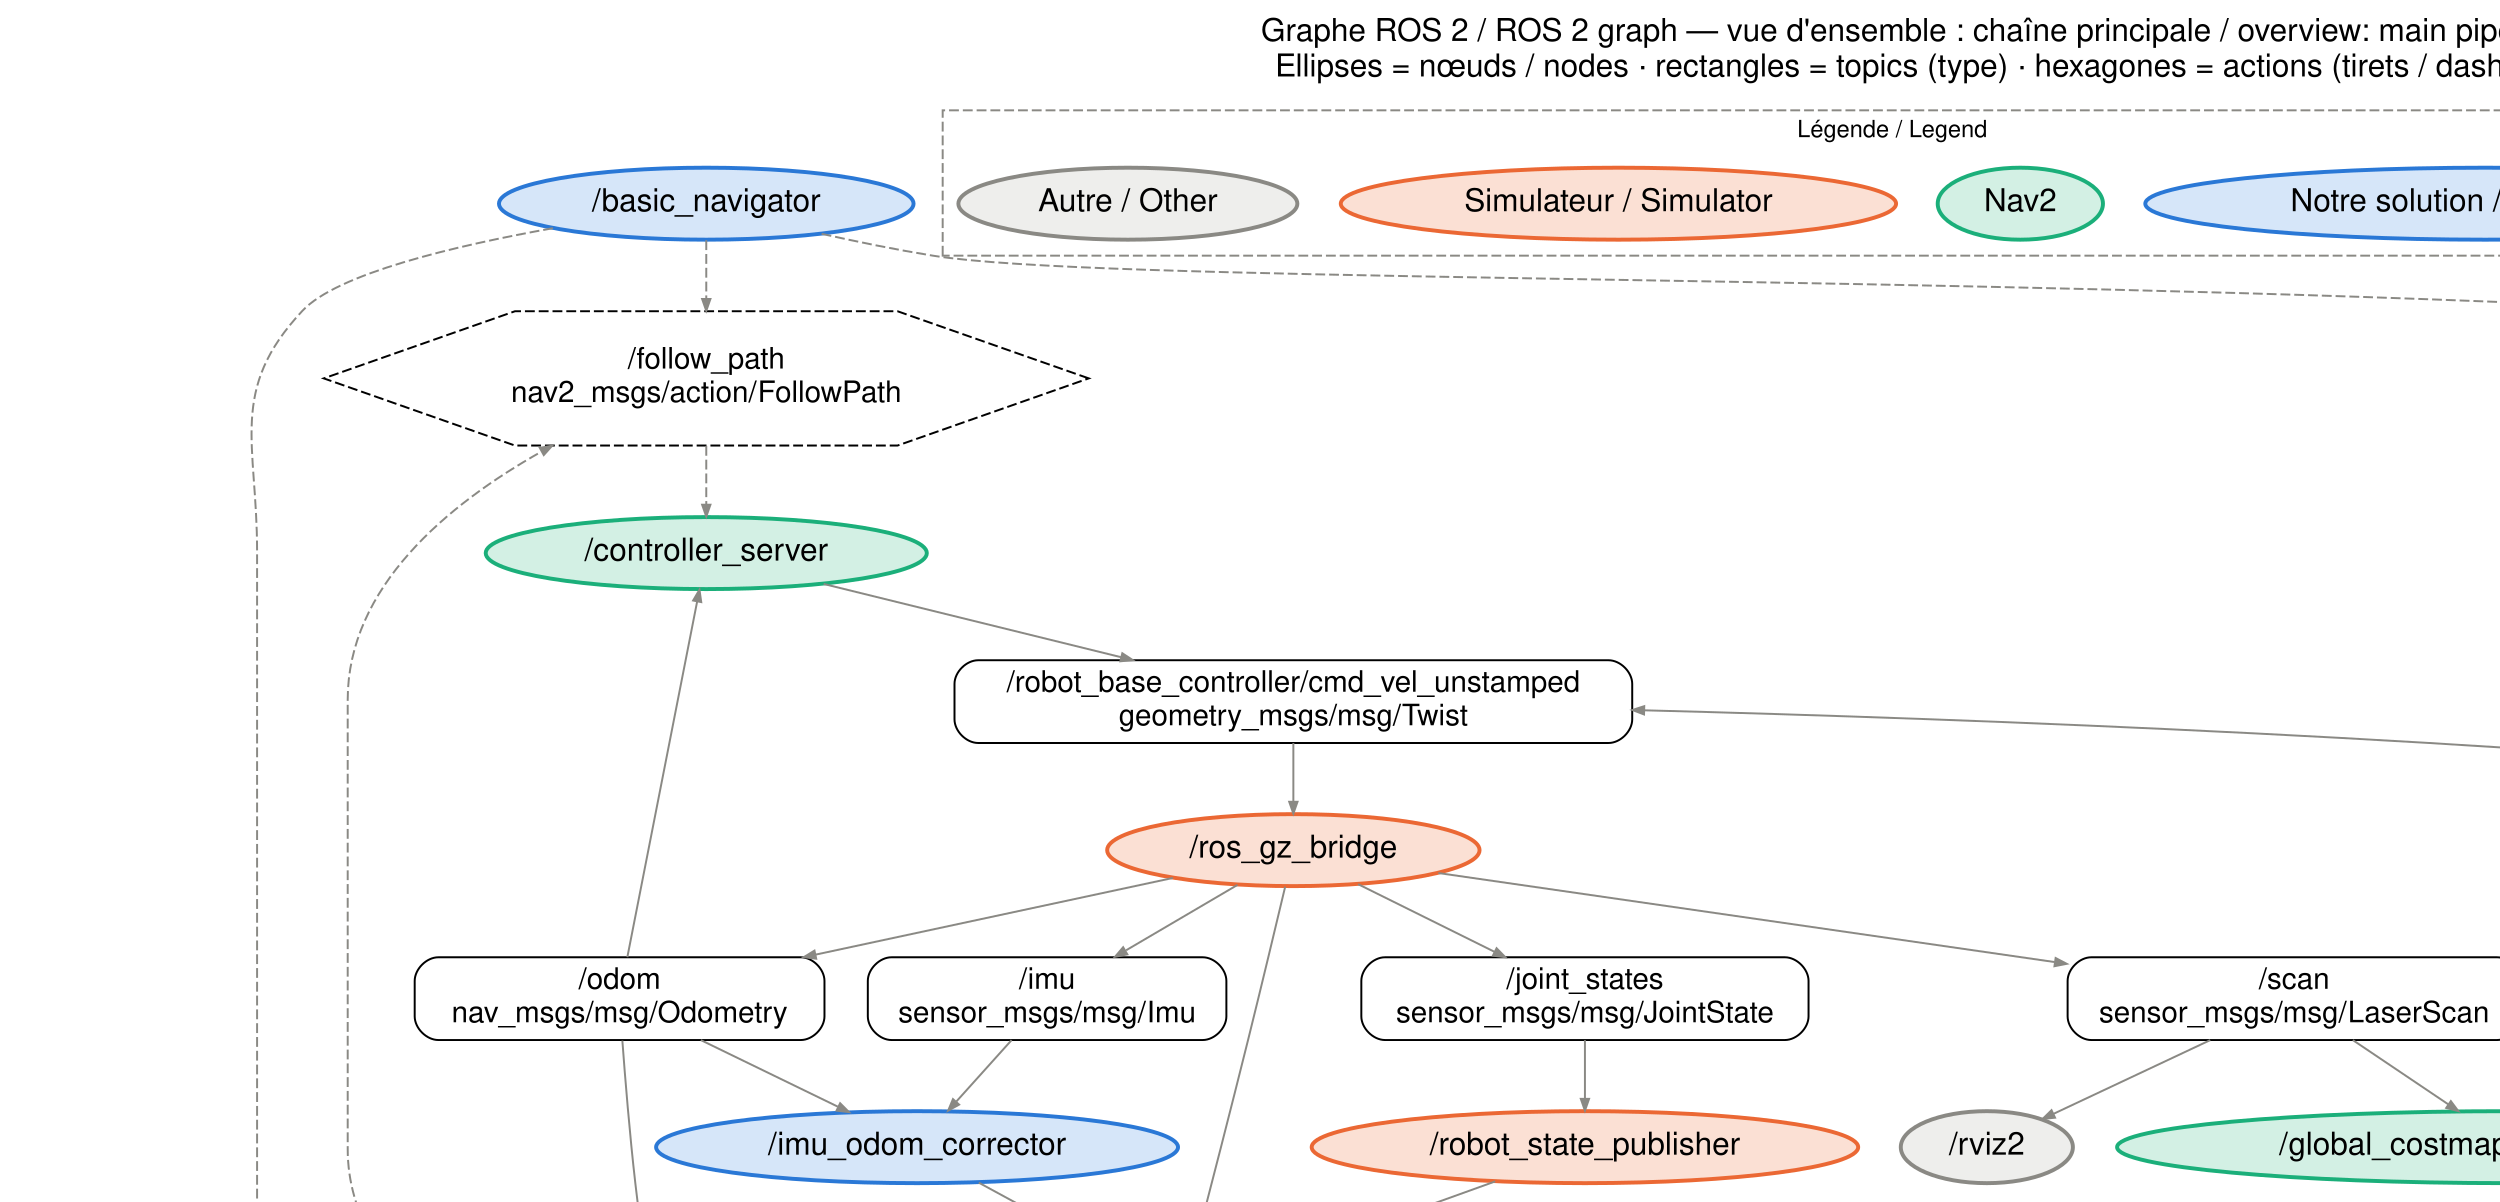
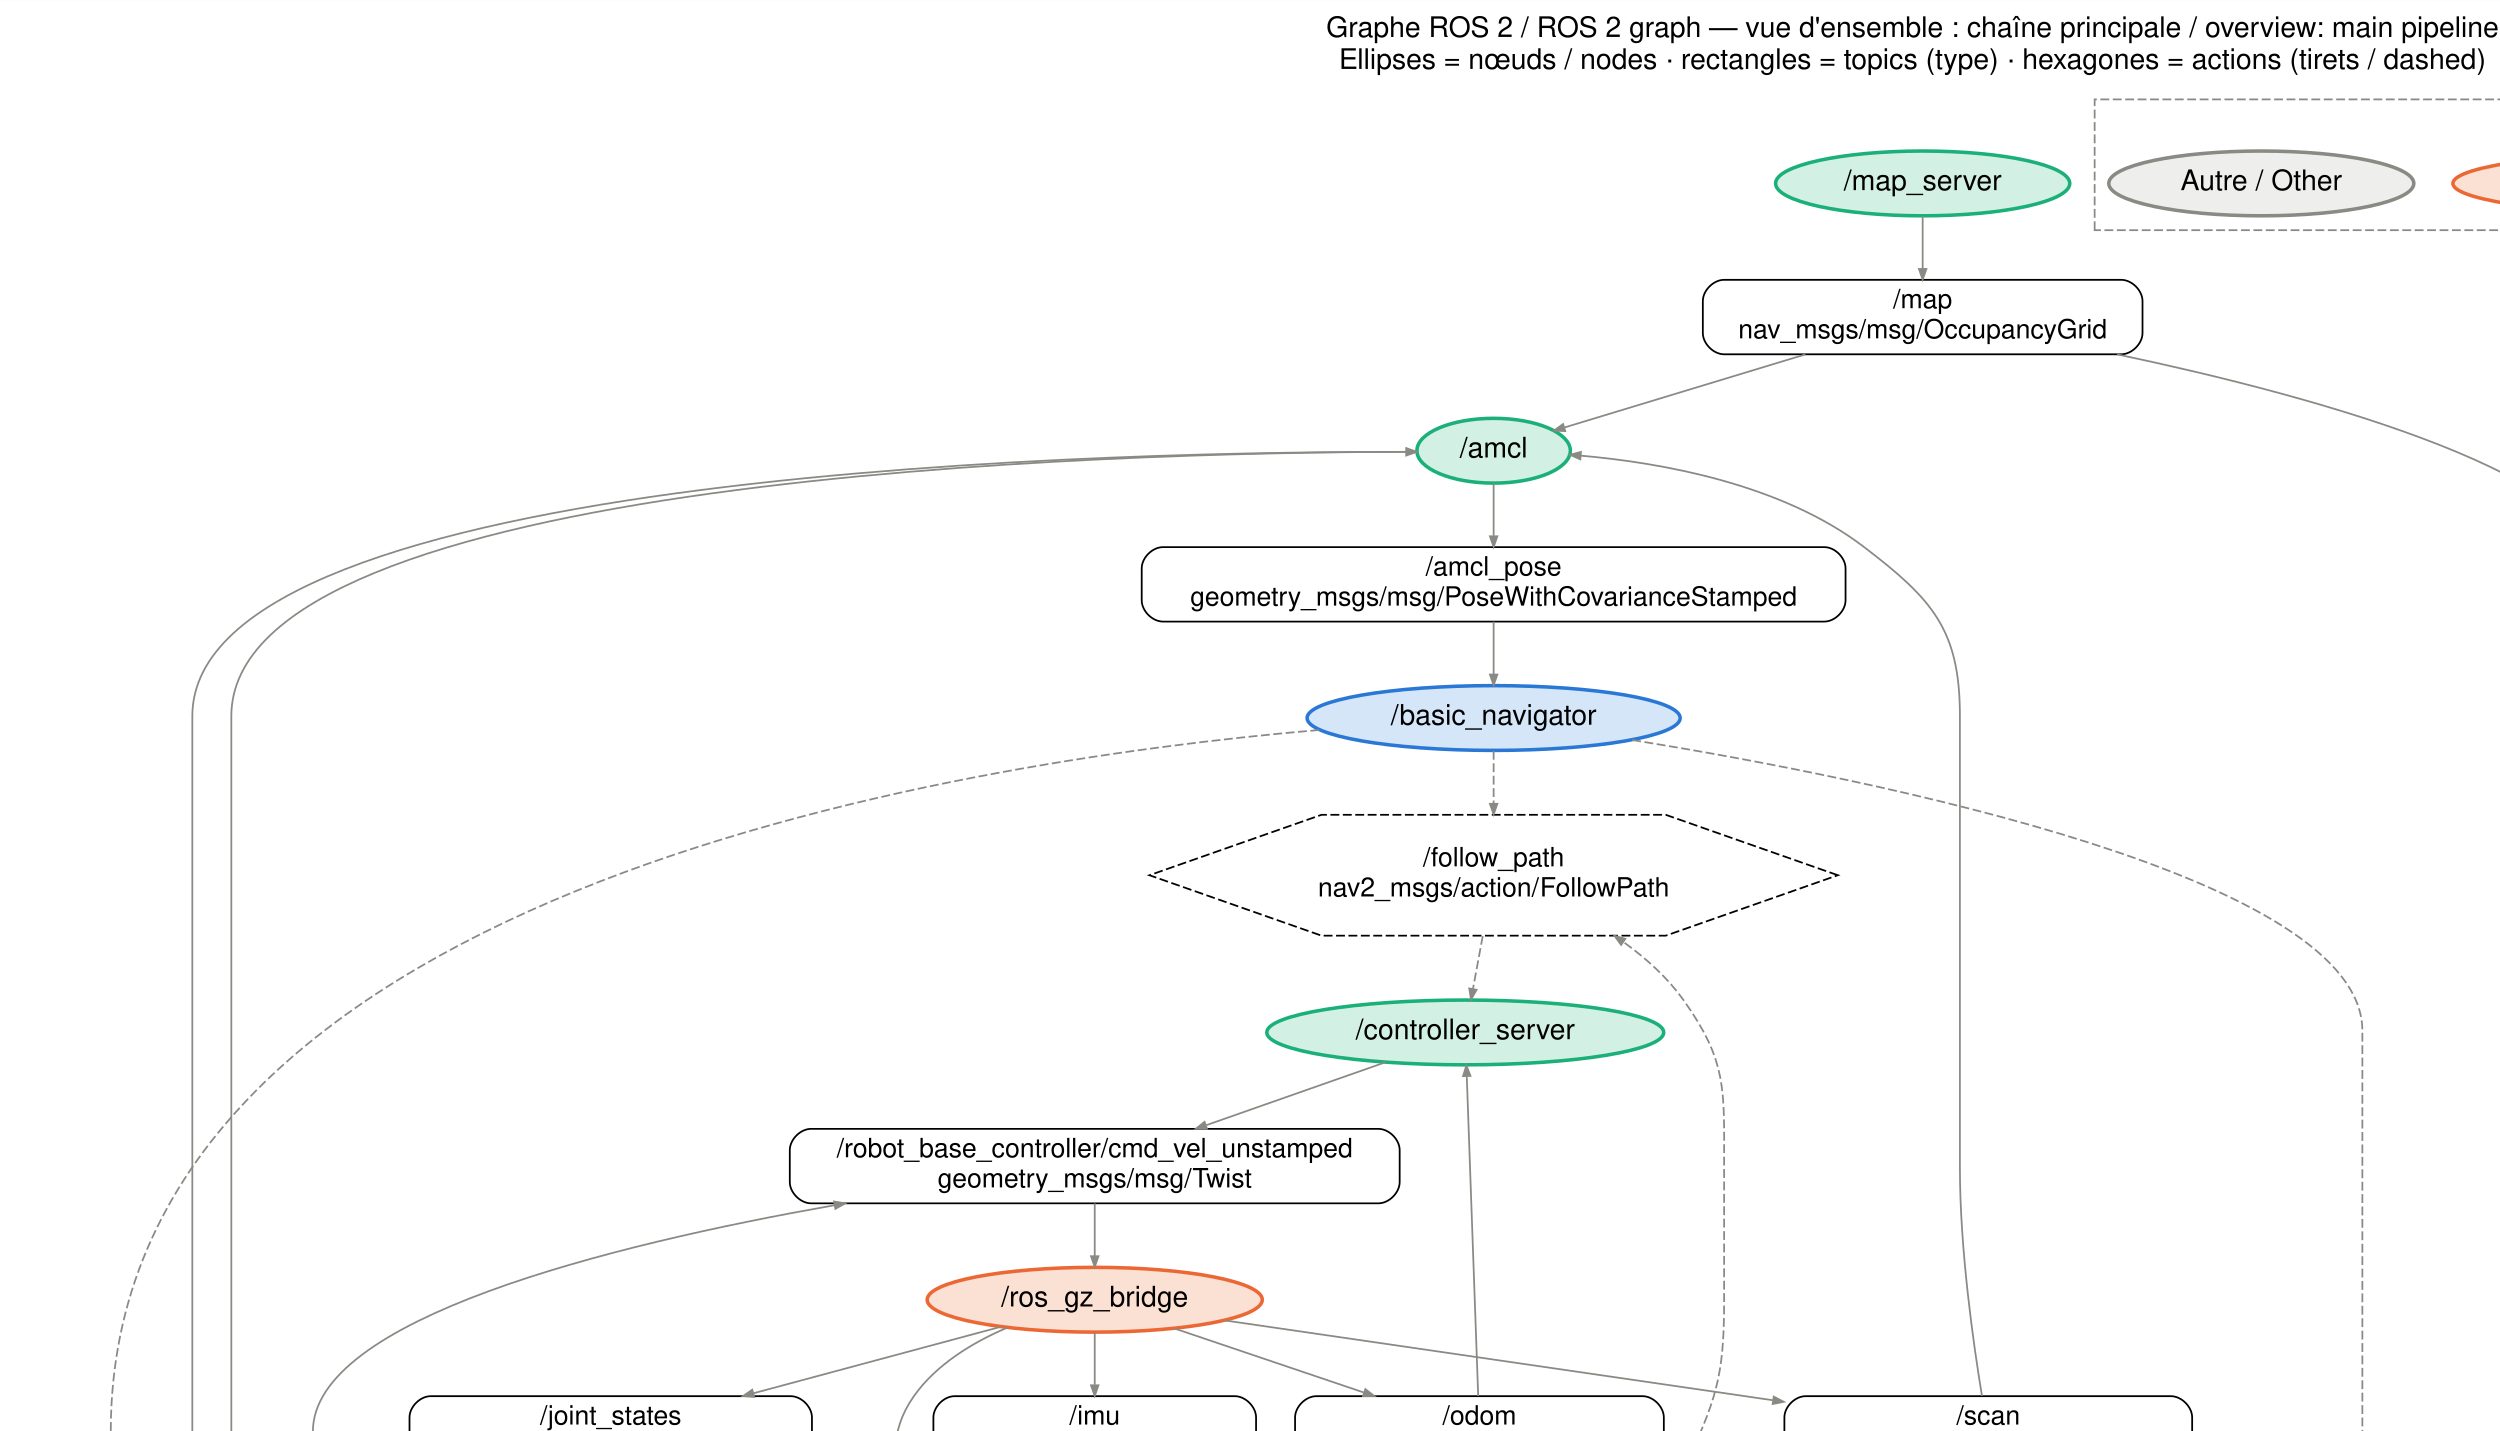
- <svg xmlns="http://www.w3.org/2000/svg" width="2966pt" height="1425pt" viewBox="0.00 0.00 1941.48 932.79">
-   <g id="graph0" class="graph" transform="scale(1.53 1.53) rotate(0) translate(4 928.79)">
-     <polygon fill="white" stroke="transparent" points="-4,4 -4,-928.79 1937.48,-928.79 1937.48,4 -4,4" />
-     <text text-anchor="middle" x="966.74" y="-907.99" font-family="Helvetica,sans-Serif" font-size="16.00">Graphe ROS 2 / ROS 2 graph — vue d'ensemble : chaîne principale / overview: main pipeline</text>
-     <text text-anchor="middle" x="966.74" y="-889.99" font-family="Helvetica,sans-Serif" font-size="16.00">Ellipses = nœuds / nodes · rectangles = topics (type) · hexagones = actions (tirets / dashed)</text>
+ <svg xmlns="http://www.w3.org/2000/svg" width="3296pt" height="1886pt" viewBox="0.00 0.00 2157.48 1234.33">
+   <g id="graph0" class="graph" transform="scale(1.53 1.53) rotate(0) translate(4 1230.33)">
+     <polygon fill="white" stroke="transparent" points="-4,4 -4,-1230.33 2153.48,-1230.33 2153.48,4 -4,4" />
+     <text text-anchor="middle" x="1074.74" y="-1209.53" font-family="Helvetica,sans-Serif" font-size="16.00">Graphe ROS 2 / ROS 2 graph — vue d'ensemble : chaîne principale / overview: main pipeline</text>
+     <text text-anchor="middle" x="1074.74" y="-1191.53" font-family="Helvetica,sans-Serif" font-size="16.00">Ellipses = nœuds / nodes · rectangles = topics (type) · hexagones = actions (tirets / dashed)</text>
    <g id="clust1" class="cluster">
-       <polygon fill="none" stroke="#8a8984" stroke-dasharray="5,2" points="474.48,-799.02 474.48,-872.79 1438.48,-872.79 1438.48,-799.02 474.48,-799.02" />
-       <text text-anchor="middle" x="956.48" y="-859.19" font-family="Helvetica,sans-Serif" font-size="12.00">Légende / Legend</text>
+       <polygon fill="none" stroke="#8a8984" stroke-dasharray="5,2" points="1177.48,-1100.56 1177.48,-1174.33 2141.48,-1174.33 2141.48,-1100.56 1177.48,-1100.56" />
+       <text text-anchor="middle" x="1659.48" y="-1160.73" font-family="Helvetica,sans-Serif" font-size="12.00">Légende / Legend</text>
    </g>
    <g id="node1" class="node">
-       <ellipse fill="#d6e6f9" stroke="#2a78d6" stroke-width="2" cx="354.48" cy="-825.4" rx="105.22" ry="18.27" />
-       <text text-anchor="middle" x="354.48" y="-821.6" font-family="Helvetica,sans-Serif" font-size="16.00">/basic_navigator</text>
-     </g>
-     <g id="node19" class="node">
+       <ellipse fill="#d3f0e4" stroke="#1baf7a" stroke-width="2" cx="838.48" cy="-976.17" rx="43.27" ry="18.27" />
+       <text text-anchor="middle" x="838.48" y="-972.37" font-family="Helvetica,sans-Serif" font-size="16.00">/amcl</text>
+     </g>
+     <g id="node14" class="node">
+       <path fill="none" stroke="black" d="M1024.98,-921.79C1024.98,-921.79 651.98,-921.79 651.98,-921.79 645.98,-921.79 639.98,-915.79 639.98,-909.79 639.98,-909.79 639.98,-891.79 639.98,-891.79 639.98,-885.79 645.98,-879.79 651.98,-879.79 651.98,-879.79 1024.98,-879.79 1024.98,-879.79 1030.98,-879.79 1036.98,-885.79 1036.98,-891.79 1036.98,-891.79 1036.98,-909.79 1036.98,-909.79 1036.98,-915.79 1030.98,-921.79 1024.98,-921.79" />
+       <text text-anchor="middle" x="838.48" y="-905.79" font-family="Helvetica,sans-Serif" font-size="15.00">/amcl_pose</text>
+       <text text-anchor="middle" x="838.48" y="-888.79" font-family="Helvetica,sans-Serif" font-size="15.00">geometry_msgs/msg/PoseWithCovarianceStamped</text>
+     </g>
+     <g id="edge1" class="edge">
+       <path fill="none" stroke="#8a8984" d="M838.48,-957.78C838.48,-948.95 838.48,-938.03 838.48,-928.19" />
+       <polygon fill="#8a8984" stroke="#8a8984" points="840.58,-927.91 838.48,-921.91 836.38,-927.91 840.58,-927.91" />
+     </g>
+     <g id="node21" class="node">
+       <path fill="none" stroke="black" d="M437.98,-292.12C437.98,-292.12 252.98,-292.12 252.98,-292.12 246.98,-292.12 240.98,-286.12 240.98,-280.12 240.98,-280.12 240.98,-262.12 240.98,-262.12 240.98,-256.12 246.98,-250.12 252.98,-250.12 252.98,-250.12 437.98,-250.12 437.98,-250.12 443.98,-250.12 449.98,-256.12 449.98,-262.12 449.98,-262.12 449.98,-280.12 449.98,-280.12 449.98,-286.12 443.98,-292.12 437.98,-292.12" />
+       <text text-anchor="middle" x="345.48" y="-276.12" font-family="Helvetica,sans-Serif" font-size="15.00">/tf</text>
+       <text text-anchor="middle" x="345.48" y="-259.12" font-family="Helvetica,sans-Serif" font-size="15.00">tf2_msgs/msg/TFMessage</text>
+     </g>
+     <g id="edge21" class="edge">
+       <path fill="none" stroke="#8a8984" d="M795.32,-975.54C637.83,-975.91 104.48,-967.29 104.48,-826.4 104.48,-826.4 104.48,-826.4 104.48,-420.89 104.48,-353.15 175.7,-314.73 240.77,-293.98" />
+       <polygon fill="#8a8984" stroke="#8a8984" points="241.54,-295.94 246.64,-292.15 240.29,-291.93 241.54,-295.94" />
+     </g>
+     <g id="node2" class="node">
+       <ellipse fill="#d6e6f9" stroke="#2a78d6" stroke-width="2" cx="838.48" cy="-825.4" rx="105.22" ry="18.27" />
+       <text text-anchor="middle" x="838.48" y="-821.6" font-family="Helvetica,sans-Serif" font-size="16.00">/basic_navigator</text>
+     </g>
+     <g id="node22" class="node">
      <polygon fill="none" stroke="black" stroke-dasharray="5,2" points="502.94,-107.06 377.21,-141.15 125.75,-141.15 0.02,-107.06 125.75,-72.98 377.21,-72.98 502.94,-107.06" />
      <text text-anchor="middle" x="251.48" y="-112.06" font-family="Helvetica,sans-Serif" font-size="15.00">/compute_path_to_pose</text>
      <text text-anchor="middle" x="251.48" y="-95.06" font-family="Helvetica,sans-Serif" font-size="15.00">nav2_msgs/action/ComputePathToPose</text>
    </g>
-     <g id="edge22" class="edge">
-       <path fill="none" stroke="#8a8984" stroke-dasharray="5,2" d="M276.63,-812.95C226.29,-803.94 166.99,-789.77 149.48,-771.02 111.83,-730.7 126.48,-704.21 126.48,-649.05 126.48,-649.05 126.48,-649.05 126.48,-270.12 126.48,-219.29 165.53,-174.65 199.97,-145.17" />
-       <polygon fill="#8a8984" stroke="#8a8984" points="201.34,-146.76 204.58,-141.29 198.64,-143.55 201.34,-146.76" />
-     </g>
-     <g id="node20" class="node">
-       <polygon fill="none" stroke="black" stroke-dasharray="5,2" points="548.63,-736.73 451.56,-770.81 257.4,-770.81 160.33,-736.73 257.4,-702.64 451.56,-702.64 548.63,-736.73" />
-       <text text-anchor="middle" x="354.48" y="-741.73" font-family="Helvetica,sans-Serif" font-size="15.00">/follow_path</text>
-       <text text-anchor="middle" x="354.48" y="-724.73" font-family="Helvetica,sans-Serif" font-size="15.00">nav2_msgs/action/FollowPath</text>
-     </g>
-     <g id="edge25" class="edge">
-       <path fill="none" stroke="#8a8984" stroke-dasharray="5,2" d="M354.48,-806.86C354.48,-798.26 354.48,-787.53 354.48,-777.11" />
-       <polygon fill="#8a8984" stroke="#8a8984" points="356.58,-777.02 354.48,-771.02 352.38,-777.02 356.58,-777.02" />
-     </g>
-     <g id="node21" class="node">
-       <polygon fill="none" stroke="black" stroke-dasharray="5,2" points="1037.05,-107.06 924.77,-141.15 700.19,-141.15 587.91,-107.06 700.19,-72.98 924.77,-72.98 1037.05,-107.06" />
-       <text text-anchor="middle" x="812.48" y="-112.06" font-family="Helvetica,sans-Serif" font-size="15.00">/navigate_to_pose</text>
-       <text text-anchor="middle" x="812.48" y="-95.06" font-family="Helvetica,sans-Serif" font-size="15.00">nav2_msgs/action/NavigateToPose</text>
-     </g>
    <g id="edge29" class="edge">
-       <path fill="none" stroke="#8a8984" stroke-dasharray="5,2" d="M413.03,-810.11C431.05,-806.08 451.01,-801.99 469.48,-799.02 630.92,-773.02 1933.48,-812.57 1933.48,-649.05 1933.48,-649.05 1933.48,-649.05 1933.48,-270.12 1933.48,-178.11 1334.19,-134.01 1011.97,-116.95" />
-       <polygon fill="#8a8984" stroke="#8a8984" points="1011.93,-114.85 1005.83,-116.63 1011.71,-119.04 1011.93,-114.85" />
-     </g>
-     <g id="node2" class="node">
-       <ellipse fill="#d3f0e4" stroke="#1baf7a" stroke-width="2" cx="596.48" cy="-195.74" rx="107.46" ry="18.27" />
-       <text text-anchor="middle" x="596.48" y="-191.94" font-family="Helvetica,sans-Serif" font-size="16.00">/behavior_server</text>
-     </g>
-     <g id="node16" class="node">
-       <path fill="none" stroke="black" d="M812.48,-593.66C812.48,-593.66 492.48,-593.66 492.48,-593.66 486.48,-593.66 480.48,-587.66 480.48,-581.66 480.48,-581.66 480.48,-563.66 480.48,-563.66 480.48,-557.66 486.48,-551.66 492.48,-551.66 492.48,-551.66 812.48,-551.66 812.48,-551.66 818.48,-551.66 824.48,-557.66 824.48,-563.66 824.48,-563.66 824.48,-581.66 824.48,-581.66 824.48,-587.66 818.48,-593.66 812.48,-593.66" />
-       <text text-anchor="middle" x="652.48" y="-577.66" font-family="Helvetica,sans-Serif" font-size="15.00">/robot_base_controller/cmd_vel_unstamped</text>
-       <text text-anchor="middle" x="652.48" y="-560.66" font-family="Helvetica,sans-Serif" font-size="15.00">geometry_msgs/msg/Twist</text>
-     </g>
-     <g id="edge10" class="edge">
-       <path fill="none" stroke="#8a8984" d="M673.87,-208.57C687.71,-210.54 702.01,-212.47 715.48,-214.12 845.55,-230.07 1887.48,-214.47 1887.48,-345.51 1887.48,-422.89 1887.48,-422.89 1887.48,-422.89 1887.48,-528.06 1172.46,-559.32 830.53,-568.25" />
-       <polygon fill="#8a8984" stroke="#8a8984" points="830.47,-566.15 824.53,-568.41 830.58,-570.35 830.47,-566.15" />
+       <path fill="none" stroke="#8a8984" stroke-dasharray="5,2" d="M740.09,-818.66C530.4,-800.57 58.48,-726.17 58.48,-422.89 58.48,-422.89 58.48,-422.89 58.48,-270.12 58.48,-211.97 110.5,-170.52 160.53,-144.1" />
+       <polygon fill="#8a8984" stroke="#8a8984" points="161.62,-145.9 165.99,-141.27 159.69,-142.17 161.62,-145.9" />
+     </g>
+     <g id="node23" class="node">
+       <polygon fill="none" stroke="black" stroke-dasharray="5,2" points="1032.63,-736.73 935.56,-770.81 741.4,-770.81 644.33,-736.73 741.4,-702.64 935.56,-702.64 1032.63,-736.73" />
+       <text text-anchor="middle" x="838.48" y="-741.73" font-family="Helvetica,sans-Serif" font-size="15.00">/follow_path</text>
+       <text text-anchor="middle" x="838.48" y="-724.73" font-family="Helvetica,sans-Serif" font-size="15.00">nav2_msgs/action/FollowPath</text>
+     </g>
+     <g id="edge32" class="edge">
+       <path fill="none" stroke="#8a8984" stroke-dasharray="5,2" d="M838.48,-806.86C838.48,-798.26 838.48,-787.53 838.48,-777.11" />
+       <polygon fill="#8a8984" stroke="#8a8984" points="840.58,-777.02 838.48,-771.02 836.38,-777.02 840.58,-777.02" />
+     </g>
+     <g id="node24" class="node">
+       <polygon fill="none" stroke="black" stroke-dasharray="5,2" points="1360.05,-107.06 1247.77,-141.15 1023.19,-141.15 910.91,-107.06 1023.19,-72.98 1247.77,-72.98 1360.05,-107.06" />
+       <text text-anchor="middle" x="1135.48" y="-112.06" font-family="Helvetica,sans-Serif" font-size="15.00">/navigate_to_pose</text>
+       <text text-anchor="middle" x="1135.48" y="-95.06" font-family="Helvetica,sans-Serif" font-size="15.00">nav2_msgs/action/NavigateToPose</text>
+     </g>
+     <g id="edge36" class="edge">
+       <path fill="none" stroke="#8a8984" stroke-dasharray="5,2" d="M916.66,-813.01C1055.01,-790.62 1328.48,-735.45 1328.48,-649.05 1328.48,-649.05 1328.48,-649.05 1328.48,-270.12 1328.48,-211.97 1276.46,-170.52 1226.43,-144.1" />
+       <polygon fill="#8a8984" stroke="#8a8984" points="1227.27,-142.17 1220.98,-141.27 1225.34,-145.9 1227.27,-142.17" />
    </g>
    <g id="node3" class="node">
-       <ellipse fill="#d3f0e4" stroke="#1baf7a" stroke-width="2" cx="337.48" cy="-195.74" rx="87.86" ry="18.27" />
-       <text text-anchor="middle" x="337.48" y="-191.94" font-family="Helvetica,sans-Serif" font-size="16.00">/bt_navigator</text>
-     </g>
-     <g id="edge21" class="edge">
-       <path fill="none" stroke="#8a8984" stroke-dasharray="5,2" d="M320.49,-177.62C311.42,-168.47 299.86,-156.83 288.82,-145.7" />
-       <polygon fill="#8a8984" stroke="#8a8984" points="290.17,-144.08 284.46,-141.3 287.19,-147.04 290.17,-144.08" />
-     </g>
-     <g id="edge24" class="edge">
-       <path fill="none" stroke="#8a8984" stroke-dasharray="5,2" d="M297.12,-212.28C248.27,-234.04 172.48,-278.59 172.48,-345.51 172.48,-573.66 172.48,-573.66 172.48,-573.66 172.48,-630.7 222.95,-672.6 270.73,-699.5" />
-       <polygon fill="#8a8984" stroke="#8a8984" points="269.97,-701.48 276.24,-702.54 272,-697.8 269.97,-701.48" />
+       <ellipse fill="#d3f0e4" stroke="#1baf7a" stroke-width="2" cx="272.48" cy="-195.74" rx="107.46" ry="18.27" />
+       <text text-anchor="middle" x="272.48" y="-191.94" font-family="Helvetica,sans-Serif" font-size="16.00">/behavior_server</text>
+     </g>
+     <g id="node19" class="node">
+       <path fill="none" stroke="black" d="M773.48,-593.66C773.48,-593.66 453.48,-593.66 453.48,-593.66 447.48,-593.66 441.48,-587.66 441.48,-581.66 441.48,-581.66 441.48,-563.66 441.48,-563.66 441.48,-557.66 447.48,-551.66 453.48,-551.66 453.48,-551.66 773.48,-551.66 773.48,-551.66 779.48,-551.66 785.48,-557.66 785.48,-563.66 785.48,-563.66 785.48,-581.66 785.48,-581.66 785.48,-587.66 779.48,-593.66 773.48,-593.66" />
+       <text text-anchor="middle" x="613.48" y="-577.66" font-family="Helvetica,sans-Serif" font-size="15.00">/robot_base_controller/cmd_vel_unstamped</text>
+       <text text-anchor="middle" x="613.48" y="-560.66" font-family="Helvetica,sans-Serif" font-size="15.00">geometry_msgs/msg/Twist</text>
+     </g>
+     <g id="edge15" class="edge">
+       <path fill="none" stroke="#8a8984" d="M250.78,-213.9C221.37,-239.26 172.48,-289.8 172.48,-345.51 172.48,-422.89 172.48,-422.89 172.48,-422.89 172.48,-486.33 338.36,-527.91 466.65,-550.59" />
+       <polygon fill="#8a8984" stroke="#8a8984" points="466.46,-552.69 472.73,-551.65 467.19,-548.55 466.46,-552.69" />
+     </g>
+     <g id="node4" class="node">
+       <ellipse fill="#d3f0e4" stroke="#1baf7a" stroke-width="2" cx="873.48" cy="-195.74" rx="87.86" ry="18.27" />
+       <text text-anchor="middle" x="873.48" y="-191.94" font-family="Helvetica,sans-Serif" font-size="16.00">/bt_navigator</text>
    </g>
    <g id="edge28" class="edge">
-       <path fill="none" stroke="#8a8984" stroke-dasharray="5,2" d="M398.57,-182.51C465.6,-169.85 575.43,-149.7 665.14,-133.56" />
-       <polygon fill="#8a8984" stroke="#8a8984" points="665.76,-135.59 671.3,-132.46 665.02,-131.45 665.76,-135.59" />
-     </g>
-     <g id="node4" class="node">
-       <ellipse fill="#d3f0e4" stroke="#1baf7a" stroke-width="2" cx="354.48" cy="-648.05" rx="111.95" ry="18.27" />
-       <text text-anchor="middle" x="354.48" y="-644.25" font-family="Helvetica,sans-Serif" font-size="16.00">/controller_server</text>
-     </g>
-     <g id="edge9" class="edge">
-       <path fill="none" stroke="#8a8984" d="M414.07,-632.37C457.32,-621.72 516.53,-607.14 565.11,-595.18" />
-       <polygon fill="#8a8984" stroke="#8a8984" points="565.66,-597.21 570.98,-593.73 564.66,-593.13 565.66,-597.21" />
+       <path fill="none" stroke="#8a8984" stroke-dasharray="5,2" d="M802.43,-184.84C710.35,-172.01 546.79,-149.22 421.72,-131.79" />
+       <polygon fill="#8a8984" stroke="#8a8984" points="421.66,-129.66 415.42,-130.91 421.08,-133.82 421.66,-129.66" />
+     </g>
+     <g id="edge31" class="edge">
+       <path fill="none" stroke="#8a8984" stroke-dasharray="5,2" d="M876.13,-214.16C881.34,-245.52 894.66,-313.02 919.48,-364.89 928,-382.7 937.23,-382.96 945.48,-400.89 963.7,-440.51 968.48,-452.67 968.48,-496.28 968.48,-573.66 968.48,-573.66 968.48,-573.66 968.48,-616.14 970.15,-631.85 945.48,-666.43 936.52,-679 924.5,-689.86 911.75,-699.02" />
+       <polygon fill="#8a8984" stroke="#8a8984" points="910.37,-697.42 906.64,-702.57 912.77,-700.87 910.37,-697.42" />
+     </g>
+     <g id="edge34" class="edge">
+       <path fill="none" stroke="#8a8984" stroke-dasharray="5,2" d="M913.54,-179.34C942.39,-169.3 982.76,-155.77 1021.18,-143.19" />
+       <polygon fill="#8a8984" stroke="#8a8984" points="1022.28,-145.04 1027.33,-141.18 1020.98,-141.05 1022.28,-145.04" />
    </g>
    <g id="node5" class="node">
-       <ellipse fill="#d3f0e4" stroke="#1baf7a" stroke-width="2" cx="1269.48" cy="-346.51" rx="198.89" ry="18.27" />
-       <text text-anchor="middle" x="1269.48" y="-342.71" font-family="Helvetica,sans-Serif" font-size="16.00">/global_costmap/global_costmap</text>
+       <ellipse fill="#d3f0e4" stroke="#1baf7a" stroke-width="2" cx="822.48" cy="-648.05" rx="111.95" ry="18.27" />
+       <text text-anchor="middle" x="822.48" y="-644.25" font-family="Helvetica,sans-Serif" font-size="16.00">/controller_server</text>
+     </g>
+     <g id="edge14" class="edge">
+       <path fill="none" stroke="#8a8984" d="M777.39,-631.22C747.9,-620.86 708.97,-607.19 676.45,-595.77" />
+       <polygon fill="#8a8984" stroke="#8a8984" points="676.81,-593.67 670.45,-593.67 675.42,-597.64 676.81,-593.67" />
    </g>
    <g id="node6" class="node">
-       <ellipse fill="#d6e6f9" stroke="#2a78d6" stroke-width="2" cx="461.48" cy="-346.51" rx="132.46" ry="18.27" />
-       <text text-anchor="middle" x="461.48" y="-342.71" font-family="Helvetica,sans-Serif" font-size="16.00">/imu_odom_corrector</text>
-     </g>
-     <g id="node18" class="node">
-       <path fill="none" stroke="black" d="M688.98,-292.12C688.98,-292.12 503.98,-292.12 503.98,-292.12 497.98,-292.12 491.98,-286.12 491.98,-280.12 491.98,-280.12 491.98,-262.12 491.98,-262.12 491.98,-256.12 497.98,-250.12 503.98,-250.12 503.98,-250.12 688.98,-250.12 688.98,-250.12 694.98,-250.12 700.98,-256.12 700.98,-262.12 700.98,-262.12 700.98,-280.12 700.98,-280.12 700.98,-286.12 694.98,-292.12 688.98,-292.12" />
-       <text text-anchor="middle" x="596.48" y="-276.12" font-family="Helvetica,sans-Serif" font-size="15.00">/tf</text>
-       <text text-anchor="middle" x="596.48" y="-259.12" font-family="Helvetica,sans-Serif" font-size="15.00">tf2_msgs/msg/TFMessage</text>
-     </g>
-     <g id="edge16" class="edge">
-       <path fill="none" stroke="#8a8984" d="M492.79,-328.49C511.02,-318.58 534.24,-305.96 554.09,-295.17" />
-       <polygon fill="#8a8984" stroke="#8a8984" points="555.32,-296.89 559.59,-292.18 553.32,-293.2 555.32,-296.89" />
+       <ellipse fill="#d3f0e4" stroke="#1baf7a" stroke-width="2" cx="1561.48" cy="-346.51" rx="198.89" ry="18.27" />
+       <text text-anchor="middle" x="1561.48" y="-342.71" font-family="Helvetica,sans-Serif" font-size="16.00">/global_costmap/global_costmap</text>
    </g>
    <g id="node7" class="node">
-       <ellipse fill="#d3f0e4" stroke="#1baf7a" stroke-width="2" cx="1671.48" cy="-346.51" rx="181.95" ry="18.27" />
-       <text text-anchor="middle" x="1671.48" y="-342.71" font-family="Helvetica,sans-Serif" font-size="16.00">/local_costmap/local_costmap</text>
+       <ellipse fill="#d6e6f9" stroke="#2a78d6" stroke-width="2" cx="684.48" cy="-346.51" rx="132.46" ry="18.27" />
+       <text text-anchor="middle" x="684.48" y="-342.71" font-family="Helvetica,sans-Serif" font-size="16.00">/imu_odom_corrector</text>
+     </g>
+     <g id="edge23" class="edge">
+       <path fill="none" stroke="#8a8984" d="M616.29,-330.75C566.85,-320.05 499.26,-305.41 443.97,-293.44" />
+       <polygon fill="#8a8984" stroke="#8a8984" points="444.28,-291.36 437.97,-292.15 443.39,-295.47 444.28,-291.36" />
    </g>
    <g id="node8" class="node">
+       <ellipse fill="#d3f0e4" stroke="#1baf7a" stroke-width="2" cx="1112.48" cy="-346.51" rx="181.95" ry="18.27" />
+       <text text-anchor="middle" x="1112.48" y="-342.71" font-family="Helvetica,sans-Serif" font-size="16.00">/local_costmap/local_costmap</text>
+     </g>
+     <g id="node9" class="node">
+       <ellipse fill="#d3f0e4" stroke="#1baf7a" stroke-width="2" cx="1080.48" cy="-1126.94" rx="82.96" ry="18.27" />
+       <text text-anchor="middle" x="1080.48" y="-1123.14" font-family="Helvetica,sans-Serif" font-size="16.00">/map_server</text>
+     </g>
+     <g id="node17" class="node">
+       <path fill="none" stroke="black" d="M1192.48,-1072.56C1192.48,-1072.56 968.48,-1072.56 968.48,-1072.56 962.48,-1072.56 956.48,-1066.56 956.48,-1060.56 956.48,-1060.56 956.48,-1042.56 956.48,-1042.56 956.48,-1036.56 962.48,-1030.56 968.48,-1030.56 968.48,-1030.56 1192.48,-1030.56 1192.48,-1030.56 1198.48,-1030.56 1204.48,-1036.56 1204.48,-1042.56 1204.48,-1042.56 1204.48,-1060.56 1204.48,-1060.56 1204.48,-1066.56 1198.48,-1072.56 1192.48,-1072.56" />
+       <text text-anchor="middle" x="1080.48" y="-1056.56" font-family="Helvetica,sans-Serif" font-size="15.00">/map</text>
+       <text text-anchor="middle" x="1080.48" y="-1039.56" font-family="Helvetica,sans-Serif" font-size="15.00">nav_msgs/msg/OccupancyGrid</text>
+     </g>
+     <g id="edge7" class="edge">
+       <path fill="none" stroke="#8a8984" d="M1080.48,-1108.55C1080.48,-1099.72 1080.48,-1088.8 1080.48,-1078.96" />
+       <polygon fill="#8a8984" stroke="#8a8984" points="1082.58,-1078.68 1080.48,-1072.68 1078.38,-1078.68 1082.58,-1078.68" />
+     </g>
+     <g id="node10" class="node">
      <ellipse fill="#d3f0e4" stroke="#1baf7a" stroke-width="2" cx="251.48" cy="-18.38" rx="101.23" ry="18.27" />
      <text text-anchor="middle" x="251.48" y="-14.58" font-family="Helvetica,sans-Serif" font-size="16.00">/planner_server</text>
    </g>
-     <g id="node9" class="node">
-       <ellipse fill="#fbe0d4" stroke="#eb6834" stroke-width="2" cx="800.48" cy="-346.51" rx="138.69" ry="18.27" />
-       <text text-anchor="middle" x="800.48" y="-342.71" font-family="Helvetica,sans-Serif" font-size="16.00">/robot_state_publisher</text>
+     <g id="node11" class="node">
+       <ellipse fill="#fbe0d4" stroke="#eb6834" stroke-width="2" cx="345.48" cy="-346.51" rx="138.69" ry="18.27" />
+       <text text-anchor="middle" x="345.48" y="-342.71" font-family="Helvetica,sans-Serif" font-size="16.00">/robot_state_publisher</text>
+     </g>
+     <g id="edge22" class="edge">
+       <path fill="none" stroke="#8a8984" d="M345.48,-328.12C345.48,-319.29 345.48,-308.37 345.48,-298.53" />
+       <polygon fill="#8a8984" stroke="#8a8984" points="347.58,-298.25 345.48,-292.25 343.38,-298.25 347.58,-298.25" />
+     </g>
+     <g id="node12" class="node">
+       <ellipse fill="#fbe0d4" stroke="#eb6834" stroke-width="2" cx="613.48" cy="-497.28" rx="94.51" ry="18.27" />
+       <text text-anchor="middle" x="613.48" y="-493.48" font-family="Helvetica,sans-Serif" font-size="16.00">/ros_gz_bridge</text>
+     </g>
+     <g id="node15" class="node">
+       <path fill="none" stroke="black" d="M692.48,-442.89C692.48,-442.89 534.48,-442.89 534.48,-442.89 528.48,-442.89 522.48,-436.89 522.48,-430.89 522.48,-430.89 522.48,-412.89 522.48,-412.89 522.48,-406.89 528.48,-400.89 534.48,-400.89 534.48,-400.89 692.48,-400.89 692.48,-400.89 698.48,-400.89 704.48,-406.89 704.48,-412.89 704.48,-412.89 704.48,-430.89 704.48,-430.89 704.48,-436.89 698.48,-442.89 692.48,-442.89" />
+       <text text-anchor="middle" x="613.48" y="-426.89" font-family="Helvetica,sans-Serif" font-size="15.00">/imu</text>
+       <text text-anchor="middle" x="613.48" y="-409.89" font-family="Helvetica,sans-Serif" font-size="15.00">sensor_msgs/msg/Imu</text>
+     </g>
+     <g id="edge3" class="edge">
+       <path fill="none" stroke="#8a8984" d="M613.48,-478.89C613.48,-470.06 613.48,-459.14 613.48,-449.3" />
+       <polygon fill="#8a8984" stroke="#8a8984" points="615.58,-449.02 613.48,-443.02 611.38,-449.02 615.58,-449.02" />
+     </g>
+     <g id="node16" class="node">
+       <path fill="none" stroke="black" d="M441.98,-442.89C441.98,-442.89 238.98,-442.89 238.98,-442.89 232.98,-442.89 226.98,-436.89 226.98,-430.89 226.98,-430.89 226.98,-412.89 226.98,-412.89 226.98,-406.89 232.98,-400.89 238.98,-400.89 238.98,-400.89 441.98,-400.89 441.98,-400.89 447.98,-400.89 453.98,-406.89 453.98,-412.89 453.98,-412.89 453.98,-430.89 453.98,-430.89 453.98,-436.89 447.98,-442.89 441.98,-442.89" />
+       <text text-anchor="middle" x="340.48" y="-426.89" font-family="Helvetica,sans-Serif" font-size="15.00">/joint_states</text>
+       <text text-anchor="middle" x="340.48" y="-409.89" font-family="Helvetica,sans-Serif" font-size="15.00">sensor_msgs/msg/JointState</text>
+     </g>
+     <g id="edge5" class="edge">
+       <path fill="none" stroke="#8a8984" d="M560.2,-481.96C520.62,-471.32 465.95,-456.62 421.05,-444.55" />
+       <polygon fill="#8a8984" stroke="#8a8984" points="421.4,-442.47 415.06,-442.94 420.31,-446.53 421.4,-442.47" />
+     </g>
+     <g id="node18" class="node">
+       <path fill="none" stroke="black" d="M922.48,-442.89C922.48,-442.89 738.48,-442.89 738.48,-442.89 732.48,-442.89 726.48,-436.89 726.48,-430.89 726.48,-430.89 726.48,-412.89 726.48,-412.89 726.48,-406.89 732.48,-400.89 738.48,-400.89 738.48,-400.89 922.48,-400.89 922.48,-400.89 928.48,-400.89 934.48,-406.89 934.48,-412.89 934.48,-412.89 934.48,-430.89 934.48,-430.89 934.48,-436.89 928.48,-442.89 922.48,-442.89" />
+       <text text-anchor="middle" x="830.48" y="-426.89" font-family="Helvetica,sans-Serif" font-size="15.00">/odom</text>
+       <text text-anchor="middle" x="830.48" y="-409.89" font-family="Helvetica,sans-Serif" font-size="15.00">nav_msgs/msg/Odometry</text>
+     </g>
+     <g id="edge10" class="edge">
+       <path fill="none" stroke="#8a8984" d="M658.44,-481.07C689.31,-470.64 730.76,-456.62 765.24,-444.96" />
+       <polygon fill="#8a8984" stroke="#8a8984" points="766.14,-446.87 771.16,-442.96 764.8,-442.89 766.14,-446.87" />
+     </g>
+     <g id="node20" class="node">
+       <path fill="none" stroke="black" d="M1220.48,-442.89C1220.48,-442.89 1014.48,-442.89 1014.48,-442.89 1008.48,-442.89 1002.48,-436.89 1002.48,-430.89 1002.48,-430.89 1002.48,-412.89 1002.48,-412.89 1002.48,-406.89 1008.48,-400.89 1014.48,-400.89 1014.48,-400.89 1220.48,-400.89 1220.48,-400.89 1226.48,-400.89 1232.48,-406.89 1232.48,-412.89 1232.48,-412.89 1232.48,-430.89 1232.48,-430.89 1232.48,-436.89 1226.48,-442.89 1220.48,-442.89" />
+       <text text-anchor="middle" x="1117.48" y="-426.89" font-family="Helvetica,sans-Serif" font-size="15.00">/scan</text>
+       <text text-anchor="middle" x="1117.48" y="-409.89" font-family="Helvetica,sans-Serif" font-size="15.00">sensor_msgs/msg/LaserScan</text>
+     </g>
+     <g id="edge17" class="edge">
+       <path fill="none" stroke="#8a8984" d="M686.77,-485.61C767.79,-473.81 899.61,-454.62 996.1,-440.57" />
+       <polygon fill="#8a8984" stroke="#8a8984" points="996.48,-442.63 1002.12,-439.69 995.88,-438.48 996.48,-442.63" />
+     </g>
+     <g id="edge24" class="edge">
+       <path fill="none" stroke="#8a8984" d="M564.15,-481.53C544.75,-473.25 524.14,-460.87 511.48,-442.89 481.83,-400.79 527.7,-368.3 495.48,-328.12 483.76,-313.51 467.82,-302.71 450.69,-294.73" />
+       <polygon fill="#8a8984" stroke="#8a8984" points="451.17,-292.65 444.84,-292.13 449.47,-296.49 451.17,-292.65" />
+     </g>
+     <g id="node13" class="node">
+       <ellipse fill="#d3f0e4" stroke="#1baf7a" stroke-width="2" cx="1480.48" cy="-195.74" rx="118.17" ry="18.27" />
+       <text text-anchor="middle" x="1480.48" y="-191.94" font-family="Helvetica,sans-Serif" font-size="16.00">/waypoint_follower</text>
+     </g>
+     <g id="edge35" class="edge">
+       <path fill="none" stroke="#8a8984" stroke-dasharray="5,2" d="M1421.17,-179.84C1377.68,-168.91 1316.99,-153.66 1262.73,-140.03" />
+       <polygon fill="#8a8984" stroke="#8a8984" points="1263.15,-137.97 1256.82,-138.55 1262.13,-142.05 1263.15,-137.97" />
+     </g>
+     <g id="edge2" class="edge">
+       <path fill="none" stroke="#8a8984" d="M838.48,-879.74C838.48,-870.55 838.48,-859.59 838.48,-850" />
+       <polygon fill="#8a8984" stroke="#8a8984" points="840.58,-849.93 838.48,-843.93 836.38,-849.93 840.58,-849.93" />
+     </g>
+     <g id="edge4" class="edge">
+       <path fill="none" stroke="#8a8984" d="M632.88,-400.84C642.28,-391.13 653.59,-379.44 663.22,-369.48" />
+       <polygon fill="#8a8984" stroke="#8a8984" points="664.86,-370.81 667.52,-365.04 661.84,-367.89 664.86,-370.81" />
+     </g>
+     <g id="edge6" class="edge">
+       <path fill="none" stroke="#8a8984" d="M341.85,-400.84C342.47,-391.65 343.22,-380.69 343.87,-371.11" />
+       <polygon fill="#8a8984" stroke="#8a8984" points="345.97,-371.17 344.29,-365.04 341.78,-370.88 345.97,-371.17" />
+     </g>
+     <g id="edge8" class="edge">
+       <path fill="none" stroke="#8a8984" d="M1014.35,-1030.51C970.78,-1017.29 915.17,-1000.43 878.27,-989.24" />
+       <polygon fill="#8a8984" stroke="#8a8984" points="878.86,-987.22 872.51,-987.49 877.64,-991.24 878.86,-987.22" />
+     </g>
+     <g id="edge9" class="edge">
+       <path fill="none" stroke="#8a8984" d="M1190.09,-1030.53C1304.51,-1006.42 1467.48,-961.58 1467.48,-901.79 1467.48,-901.79 1467.48,-901.79 1467.48,-496.28 1467.48,-444.58 1508.55,-396.23 1536.39,-369.39" />
+       <polygon fill="#8a8984" stroke="#8a8984" points="1538.17,-370.6 1541.08,-364.95 1535.28,-367.55 1538.17,-370.6" />
+     </g>
+     <g id="edge11" class="edge">
+       <path fill="none" stroke="#8a8984" d="M834.37,-400.61C842.33,-359.11 860.44,-264.72 868.93,-220.47" />
+       <polygon fill="#8a8984" stroke="#8a8984" points="871.04,-220.6 870.11,-214.31 866.92,-219.81 871.04,-220.6" />
+     </g>
+     <g id="edge12" class="edge">
+       <path fill="none" stroke="#8a8984" d="M829.77,-442.95C828.29,-484.31 824.91,-578.95 823.33,-623.29" />
+       <polygon fill="#8a8984" stroke="#8a8984" points="821.22,-623.39 823.11,-629.46 825.42,-623.54 821.22,-623.39" />
+     </g>
+     <g id="edge13" class="edge">
+       <path fill="none" stroke="#8a8984" d="M790.59,-400.84C769.66,-390.32 744.13,-377.49 723.36,-367.05" />
+       <polygon fill="#8a8984" stroke="#8a8984" points="724.21,-365.13 717.91,-364.31 722.33,-368.88 724.21,-365.13" />
+     </g>
+     <g id="edge16" class="edge">
+       <path fill="none" stroke="#8a8984" d="M613.48,-551.61C613.48,-542.42 613.48,-531.46 613.48,-521.88" />
+       <polygon fill="#8a8984" stroke="#8a8984" points="615.58,-521.81 613.48,-515.81 611.38,-521.81 615.58,-521.81" />
+     </g>
+     <g id="edge19" class="edge">
+       <path fill="none" stroke="#8a8984" d="M1113.93,-443.03C1109.22,-471.56 1101.48,-525.42 1101.48,-571.66 1101.48,-826.4 1101.48,-826.4 1101.48,-826.4 1101.48,-875.12 1086.18,-892.2 1047.48,-921.79 1000.93,-957.39 933.21,-969.41 887.58,-973.38" />
+       <polygon fill="#8a8984" stroke="#8a8984" points="887.38,-971.29 881.57,-973.87 887.72,-975.48 887.38,-971.29" />
+     </g>
+     <g id="edge20" class="edge">
+       <path fill="none" stroke="#8a8984" d="M1232.69,-401.85C1304.02,-390.06 1394.67,-375.08 1462.71,-363.84" />
+       <polygon fill="#8a8984" stroke="#8a8984" points="1463.23,-365.88 1468.8,-362.83 1462.54,-361.73 1463.23,-365.88" />
    </g>
    <g id="edge18" class="edge">
-       <path fill="none" stroke="#8a8984" d="M754.95,-329.13C726.43,-318.87 689.31,-305.52 658.16,-294.31" />
-       <polygon fill="#8a8984" stroke="#8a8984" points="658.78,-292.3 652.42,-292.25 657.35,-296.25 658.78,-292.3" />
-     </g>
-     <g id="node10" class="node">
-       <ellipse fill="#fbe0d4" stroke="#eb6834" stroke-width="2" cx="652.48" cy="-497.28" rx="94.51" ry="18.27" />
-       <text text-anchor="middle" x="652.48" y="-493.48" font-family="Helvetica,sans-Serif" font-size="16.00">/ros_gz_bridge</text>
-     </g>
-     <g id="node13" class="node">
-       <path fill="none" stroke="black" d="M606.48,-442.89C606.48,-442.89 448.48,-442.89 448.48,-442.89 442.48,-442.89 436.48,-436.89 436.48,-430.89 436.48,-430.89 436.48,-412.89 436.48,-412.89 436.48,-406.89 442.48,-400.89 448.48,-400.89 448.48,-400.89 606.48,-400.89 606.48,-400.89 612.48,-400.89 618.48,-406.89 618.48,-412.89 618.48,-412.89 618.48,-430.89 618.48,-430.89 618.48,-436.89 612.48,-442.89 606.48,-442.89" />
-       <text text-anchor="middle" x="527.48" y="-426.89" font-family="Helvetica,sans-Serif" font-size="15.00">/imu</text>
-       <text text-anchor="middle" x="527.48" y="-409.89" font-family="Helvetica,sans-Serif" font-size="15.00">sensor_msgs/msg/Imu</text>
-     </g>
-     <g id="edge1" class="edge">
-       <path fill="none" stroke="#8a8984" d="M624.12,-479.63C607.41,-469.82 586,-457.25 567.58,-446.44" />
-       <polygon fill="#8a8984" stroke="#8a8984" points="568.21,-444.37 561.97,-443.14 566.08,-447.99 568.21,-444.37" />
-     </g>
-     <g id="node14" class="node">
-       <path fill="none" stroke="black" d="M901.98,-442.89C901.98,-442.89 698.98,-442.89 698.98,-442.89 692.98,-442.89 686.98,-436.89 686.98,-430.89 686.98,-430.89 686.98,-412.89 686.98,-412.89 686.98,-406.89 692.98,-400.89 698.98,-400.89 698.98,-400.89 901.98,-400.89 901.98,-400.89 907.98,-400.89 913.98,-406.89 913.98,-412.89 913.98,-412.89 913.98,-430.89 913.98,-430.89 913.98,-436.89 907.98,-442.89 901.98,-442.89" />
-       <text text-anchor="middle" x="800.48" y="-426.89" font-family="Helvetica,sans-Serif" font-size="15.00">/joint_states</text>
-       <text text-anchor="middle" x="800.48" y="-409.89" font-family="Helvetica,sans-Serif" font-size="15.00">sensor_msgs/msg/JointState</text>
-     </g>
-     <g id="edge3" class="edge">
-       <path fill="none" stroke="#8a8984" d="M685.33,-479.99C705.66,-469.91 732.07,-456.81 754.47,-445.71" />
-       <polygon fill="#8a8984" stroke="#8a8984" points="755.63,-447.48 760.07,-442.93 753.76,-443.71 755.63,-447.48" />
-     </g>
-     <g id="node15" class="node">
-       <path fill="none" stroke="black" d="M402.48,-442.89C402.48,-442.89 218.48,-442.89 218.48,-442.89 212.48,-442.89 206.48,-436.89 206.48,-430.89 206.48,-430.89 206.48,-412.89 206.48,-412.89 206.48,-406.89 212.48,-400.89 218.48,-400.89 218.48,-400.89 402.48,-400.89 402.48,-400.89 408.48,-400.89 414.48,-406.89 414.48,-412.89 414.48,-412.89 414.48,-430.89 414.48,-430.89 414.48,-436.89 408.48,-442.89 402.48,-442.89" />
-       <text text-anchor="middle" x="310.48" y="-426.89" font-family="Helvetica,sans-Serif" font-size="15.00">/odom</text>
-       <text text-anchor="middle" x="310.48" y="-409.89" font-family="Helvetica,sans-Serif" font-size="15.00">nav_msgs/msg/Odometry</text>
-     </g>
-     <g id="edge5" class="edge">
-       <path fill="none" stroke="#8a8984" d="M591.34,-483.16C541,-472.36 468.63,-456.83 409.97,-444.24" />
-       <polygon fill="#8a8984" stroke="#8a8984" points="410.28,-442.16 403.97,-442.96 409.4,-446.27 410.28,-442.16" />
-     </g>
-     <g id="node17" class="node">
-       <path fill="none" stroke="black" d="M1263.48,-442.89C1263.48,-442.89 1057.48,-442.89 1057.48,-442.89 1051.48,-442.89 1045.48,-436.89 1045.48,-430.89 1045.48,-430.89 1045.48,-412.89 1045.48,-412.89 1045.48,-406.89 1051.48,-400.89 1057.48,-400.89 1057.48,-400.89 1263.48,-400.89 1263.48,-400.89 1269.48,-400.89 1275.48,-406.89 1275.48,-412.89 1275.48,-412.89 1275.48,-430.89 1275.48,-430.89 1275.48,-436.89 1269.48,-442.89 1263.48,-442.89" />
-       <text text-anchor="middle" x="1160.48" y="-426.89" font-family="Helvetica,sans-Serif" font-size="15.00">/scan</text>
-       <text text-anchor="middle" x="1160.48" y="-409.89" font-family="Helvetica,sans-Serif" font-size="15.00">sensor_msgs/msg/LaserScan</text>
-     </g>
-     <g id="edge12" class="edge">
-       <path fill="none" stroke="#8a8984" d="M726.08,-485.65C807.96,-473.82 941.52,-454.52 1038.97,-440.45" />
-       <polygon fill="#8a8984" stroke="#8a8984" points="1039.4,-442.51 1045.04,-439.57 1038.8,-438.35 1039.4,-442.51" />
-     </g>
-     <g id="edge17" class="edge">
-       <path fill="none" stroke="#8a8984" d="M648.32,-478.68C643.77,-459.53 636.22,-428.01 629.48,-400.89 620.61,-365.23 610.01,-324.11 603.26,-298.12" />
-       <polygon fill="#8a8984" stroke="#8a8984" points="605.26,-297.46 601.71,-292.18 601.19,-298.51 605.26,-297.46" />
-     </g>
-     <g id="node11" class="node">
-       <ellipse fill="#eeeeec" stroke="#8a8984" stroke-width="2" cx="1004.48" cy="-346.51" rx="43.68" ry="18.27" />
-       <text text-anchor="middle" x="1004.48" y="-342.71" font-family="Helvetica,sans-Serif" font-size="16.00">/rviz2</text>
-     </g>
-     <g id="node12" class="node">
-       <ellipse fill="#d3f0e4" stroke="#1baf7a" stroke-width="2" cx="844.48" cy="-195.74" rx="118.17" ry="18.27" />
-       <text text-anchor="middle" x="844.48" y="-191.94" font-family="Helvetica,sans-Serif" font-size="16.00">/waypoint_follower</text>
+       <path fill="none" stroke="#8a8984" d="M1116.11,-400.84C1115.49,-391.65 1114.74,-380.69 1114.09,-371.11" />
+       <polygon fill="#8a8984" stroke="#8a8984" points="1116.18,-370.88 1113.68,-365.04 1111.99,-371.17 1116.18,-370.88" />
+     </g>
+     <g id="edge26" class="edge">
+       <path fill="none" stroke="#8a8984" d="M264.5,-292.15C202.06,-312.44 126.48,-351.11 126.48,-420.89 126.48,-826.4 126.48,-826.4 126.48,-826.4 126.48,-962.97 627.63,-975.26 789.11,-975.54" />
+       <polygon fill="#8a8984" stroke="#8a8984" points="789.17,-977.64 795.17,-975.55 789.17,-973.44 789.17,-977.64" />
    </g>
    <g id="edge27" class="edge">
-       <path fill="none" stroke="#8a8984" stroke-dasharray="5,2" d="M838.01,-177.2C834.8,-168.52 830.79,-157.66 826.91,-147.15" />
-       <polygon fill="#8a8984" stroke="#8a8984" points="828.82,-146.26 824.77,-141.36 824.88,-147.71 828.82,-146.26" />
-     </g>
-     <g id="edge2" class="edge">
-       <path fill="none" stroke="#8a8984" d="M509.45,-400.84C500.79,-391.21 490.38,-379.65 481.48,-369.75" />
-       <polygon fill="#8a8984" stroke="#8a8984" points="482.82,-368.1 477.25,-365.04 479.7,-370.91 482.82,-368.1" />
-     </g>
-     <g id="edge4" class="edge">
-       <path fill="none" stroke="#8a8984" d="M800.48,-400.84C800.48,-391.65 800.48,-380.69 800.48,-371.11" />
-       <polygon fill="#8a8984" stroke="#8a8984" points="802.58,-371.04 800.48,-365.04 798.38,-371.04 802.58,-371.04" />
-     </g>
-     <g id="edge8" class="edge">
-       <path fill="none" stroke="#8a8984" d="M311.89,-400.59C313.28,-381.77 315.61,-353.02 318.48,-328.12 322.86,-290.18 329.53,-246.31 333.69,-220.08" />
-       <polygon fill="#8a8984" stroke="#8a8984" points="335.77,-220.38 334.64,-214.13 331.62,-219.72 335.77,-220.38" />
-     </g>
-     <g id="edge7" class="edge">
-       <path fill="none" stroke="#8a8984" d="M314.42,-442.95C322.55,-484.4 341.19,-579.33 349.87,-623.57" />
-       <polygon fill="#8a8984" stroke="#8a8984" points="347.81,-623.98 351.03,-629.46 351.93,-623.17 347.81,-623.98" />
-     </g>
-     <g id="edge6" class="edge">
-       <path fill="none" stroke="#8a8984" d="M351.74,-400.84C373.38,-390.32 399.79,-377.49 421.27,-367.05" />
-       <polygon fill="#8a8984" stroke="#8a8984" points="422.43,-368.82 426.91,-364.31 420.6,-365.04 422.43,-368.82" />
-     </g>
-     <g id="edge11" class="edge">
-       <path fill="none" stroke="#8a8984" d="M652.48,-551.61C652.48,-542.42 652.48,-531.46 652.48,-521.88" />
-       <polygon fill="#8a8984" stroke="#8a8984" points="654.58,-521.81 652.48,-515.81 650.38,-521.81 654.58,-521.81" />
-     </g>
-     <g id="edge15" class="edge">
-       <path fill="none" stroke="#8a8984" d="M1190.27,-400.84C1205.33,-390.7 1223.59,-378.41 1238.78,-368.18" />
-       <polygon fill="#8a8984" stroke="#8a8984" points="1240,-369.89 1243.8,-364.8 1237.65,-366.41 1240,-369.89" />
-     </g>
-     <g id="edge14" class="edge">
-       <path fill="none" stroke="#8a8984" d="M1275.8,-404.33C1362.61,-391.87 1480.7,-374.91 1565.23,-362.77" />
-       <polygon fill="#8a8984" stroke="#8a8984" points="1565.61,-364.83 1571.25,-361.9 1565.02,-360.68 1565.61,-364.83" />
-     </g>
-     <g id="edge13" class="edge">
-       <path fill="none" stroke="#8a8984" d="M1117.85,-400.84C1092.8,-389.06 1061.57,-374.36 1038.23,-363.39" />
-       <polygon fill="#8a8984" stroke="#8a8984" points="1039.1,-361.47 1032.78,-360.82 1037.31,-365.27 1039.1,-361.47" />
-     </g>
-     <g id="edge19" class="edge">
-       <path fill="none" stroke="#8a8984" d="M596.48,-250.07C596.48,-240.88 596.48,-229.92 596.48,-220.34" />
-       <polygon fill="#8a8984" stroke="#8a8984" points="598.58,-220.27 596.48,-214.27 594.38,-220.27 598.58,-220.27" />
-     </g>
-     <g id="edge20" class="edge">
-       <path fill="none" stroke="#8a8984" d="M525.71,-250.07C484.19,-238.31 432.47,-223.65 393.75,-212.68" />
-       <polygon fill="#8a8984" stroke="#8a8984" points="393.99,-210.57 387.65,-210.95 392.85,-214.61 393.99,-210.57" />
-     </g>
-     <g id="edge23" class="edge">
+       <path fill="none" stroke="#8a8984" d="M325.53,-250.07C315.87,-240.36 304.24,-228.67 294.34,-218.71" />
+       <polygon fill="#8a8984" stroke="#8a8984" points="295.64,-217.04 289.92,-214.27 292.66,-220.01 295.64,-217.04" />
+     </g>
+     <g id="edge25" class="edge">
+       <path fill="none" stroke="#8a8984" d="M450.11,-255.58C552.09,-241.41 704.77,-220.19 796.21,-207.48" />
+       <polygon fill="#8a8984" stroke="#8a8984" points="796.76,-209.52 802.42,-206.62 796.18,-205.36 796.76,-209.52" />
+     </g>
+     <g id="edge30" class="edge">
      <path fill="none" stroke="#8a8984" stroke-dasharray="5,2" d="M251.48,-72.8C251.48,-62.87 251.48,-52.19 251.48,-43.01" />
      <polygon fill="#8a8984" stroke="#8a8984" points="253.58,-42.93 251.48,-36.93 249.38,-42.93 253.58,-42.93" />
    </g>
-     <g id="edge26" class="edge">
-       <path fill="none" stroke="#8a8984" stroke-dasharray="5,2" d="M354.48,-702.46C354.48,-692.53 354.48,-681.85 354.48,-672.68" />
-       <polygon fill="#8a8984" stroke="#8a8984" points="356.58,-672.59 354.48,-666.59 352.38,-672.59 356.58,-672.59" />
-     </g>
-     <g id="edge30" class="edge">
-       <path fill="none" stroke="#8a8984" stroke-dasharray="5,2" d="M676.69,-134.24C589.92,-150.29 480.86,-170.08 410.15,-182.56" />
-       <polygon fill="#8a8984" stroke="#8a8984" points="409.4,-180.56 403.85,-183.67 410.13,-184.7 409.4,-180.56" />
-     </g>
-     <g id="node22" class="node">
-       <ellipse fill="#d6e6f9" stroke="#2a78d6" stroke-width="2" cx="1257.48" cy="-825.4" rx="172.57" ry="18.27" />
-       <text text-anchor="middle" x="1257.48" y="-821.6" font-family="Helvetica,sans-Serif" font-size="16.00">Notre solution / Our solution</text>
-     </g>
-     <g id="node23" class="node">
-       <ellipse fill="#d3f0e4" stroke="#1baf7a" stroke-width="2" cx="1021.48" cy="-825.4" rx="41.94" ry="18.27" />
-       <text text-anchor="middle" x="1021.48" y="-821.6" font-family="Helvetica,sans-Serif" font-size="16.00">Nav2</text>
-     </g>
-     <g id="node24" class="node">
-       <ellipse fill="#fbe0d4" stroke="#eb6834" stroke-width="2" cx="817.48" cy="-825.4" rx="140.93" ry="18.27" />
-       <text text-anchor="middle" x="817.48" y="-821.6" font-family="Helvetica,sans-Serif" font-size="16.00">Simulateur / Simulator</text>
+     <g id="edge33" class="edge">
+       <path fill="none" stroke="#8a8984" stroke-dasharray="5,2" d="M832.34,-702.46C830.51,-692.53 828.54,-681.85 826.84,-672.68" />
+       <polygon fill="#8a8984" stroke="#8a8984" points="828.87,-672.11 825.72,-666.59 824.74,-672.87 828.87,-672.11" />
+     </g>
+     <g id="edge37" class="edge">
+       <path fill="none" stroke="#8a8984" stroke-dasharray="5,2" d="M1043.34,-141.21C1005.12,-154.02 962.08,-168.1 928.84,-178.61" />
+       <polygon fill="#8a8984" stroke="#8a8984" points="927.84,-176.72 922.75,-180.52 929.1,-180.72 927.84,-176.72" />
    </g>
    <g id="node25" class="node">
-       <ellipse fill="#eeeeec" stroke="#8a8984" stroke-width="2" cx="568.48" cy="-825.4" rx="86.03" ry="18.27" />
-       <text text-anchor="middle" x="568.48" y="-821.6" font-family="Helvetica,sans-Serif" font-size="16.00">Autre / Other</text>
+       <ellipse fill="#d6e6f9" stroke="#2a78d6" stroke-width="2" cx="1960.48" cy="-1126.94" rx="172.57" ry="18.27" />
+       <text text-anchor="middle" x="1960.48" y="-1123.14" font-family="Helvetica,sans-Serif" font-size="16.00">Notre solution / Our solution</text>
+     </g>
+     <g id="node26" class="node">
+       <ellipse fill="#d3f0e4" stroke="#1baf7a" stroke-width="2" cx="1724.48" cy="-1126.94" rx="41.94" ry="18.27" />
+       <text text-anchor="middle" x="1724.48" y="-1123.14" font-family="Helvetica,sans-Serif" font-size="16.00">Nav2</text>
+     </g>
+     <g id="node27" class="node">
+       <ellipse fill="#fbe0d4" stroke="#eb6834" stroke-width="2" cx="1520.48" cy="-1126.94" rx="140.93" ry="18.27" />
+       <text text-anchor="middle" x="1520.48" y="-1123.14" font-family="Helvetica,sans-Serif" font-size="16.00">Simulateur / Simulator</text>
+     </g>
+     <g id="node28" class="node">
+       <ellipse fill="#eeeeec" stroke="#8a8984" stroke-width="2" cx="1271.48" cy="-1126.94" rx="86.03" ry="18.27" />
+       <text text-anchor="middle" x="1271.48" y="-1123.14" font-family="Helvetica,sans-Serif" font-size="16.00">Autre / Other</text>
    </g>
  </g>
</svg>
